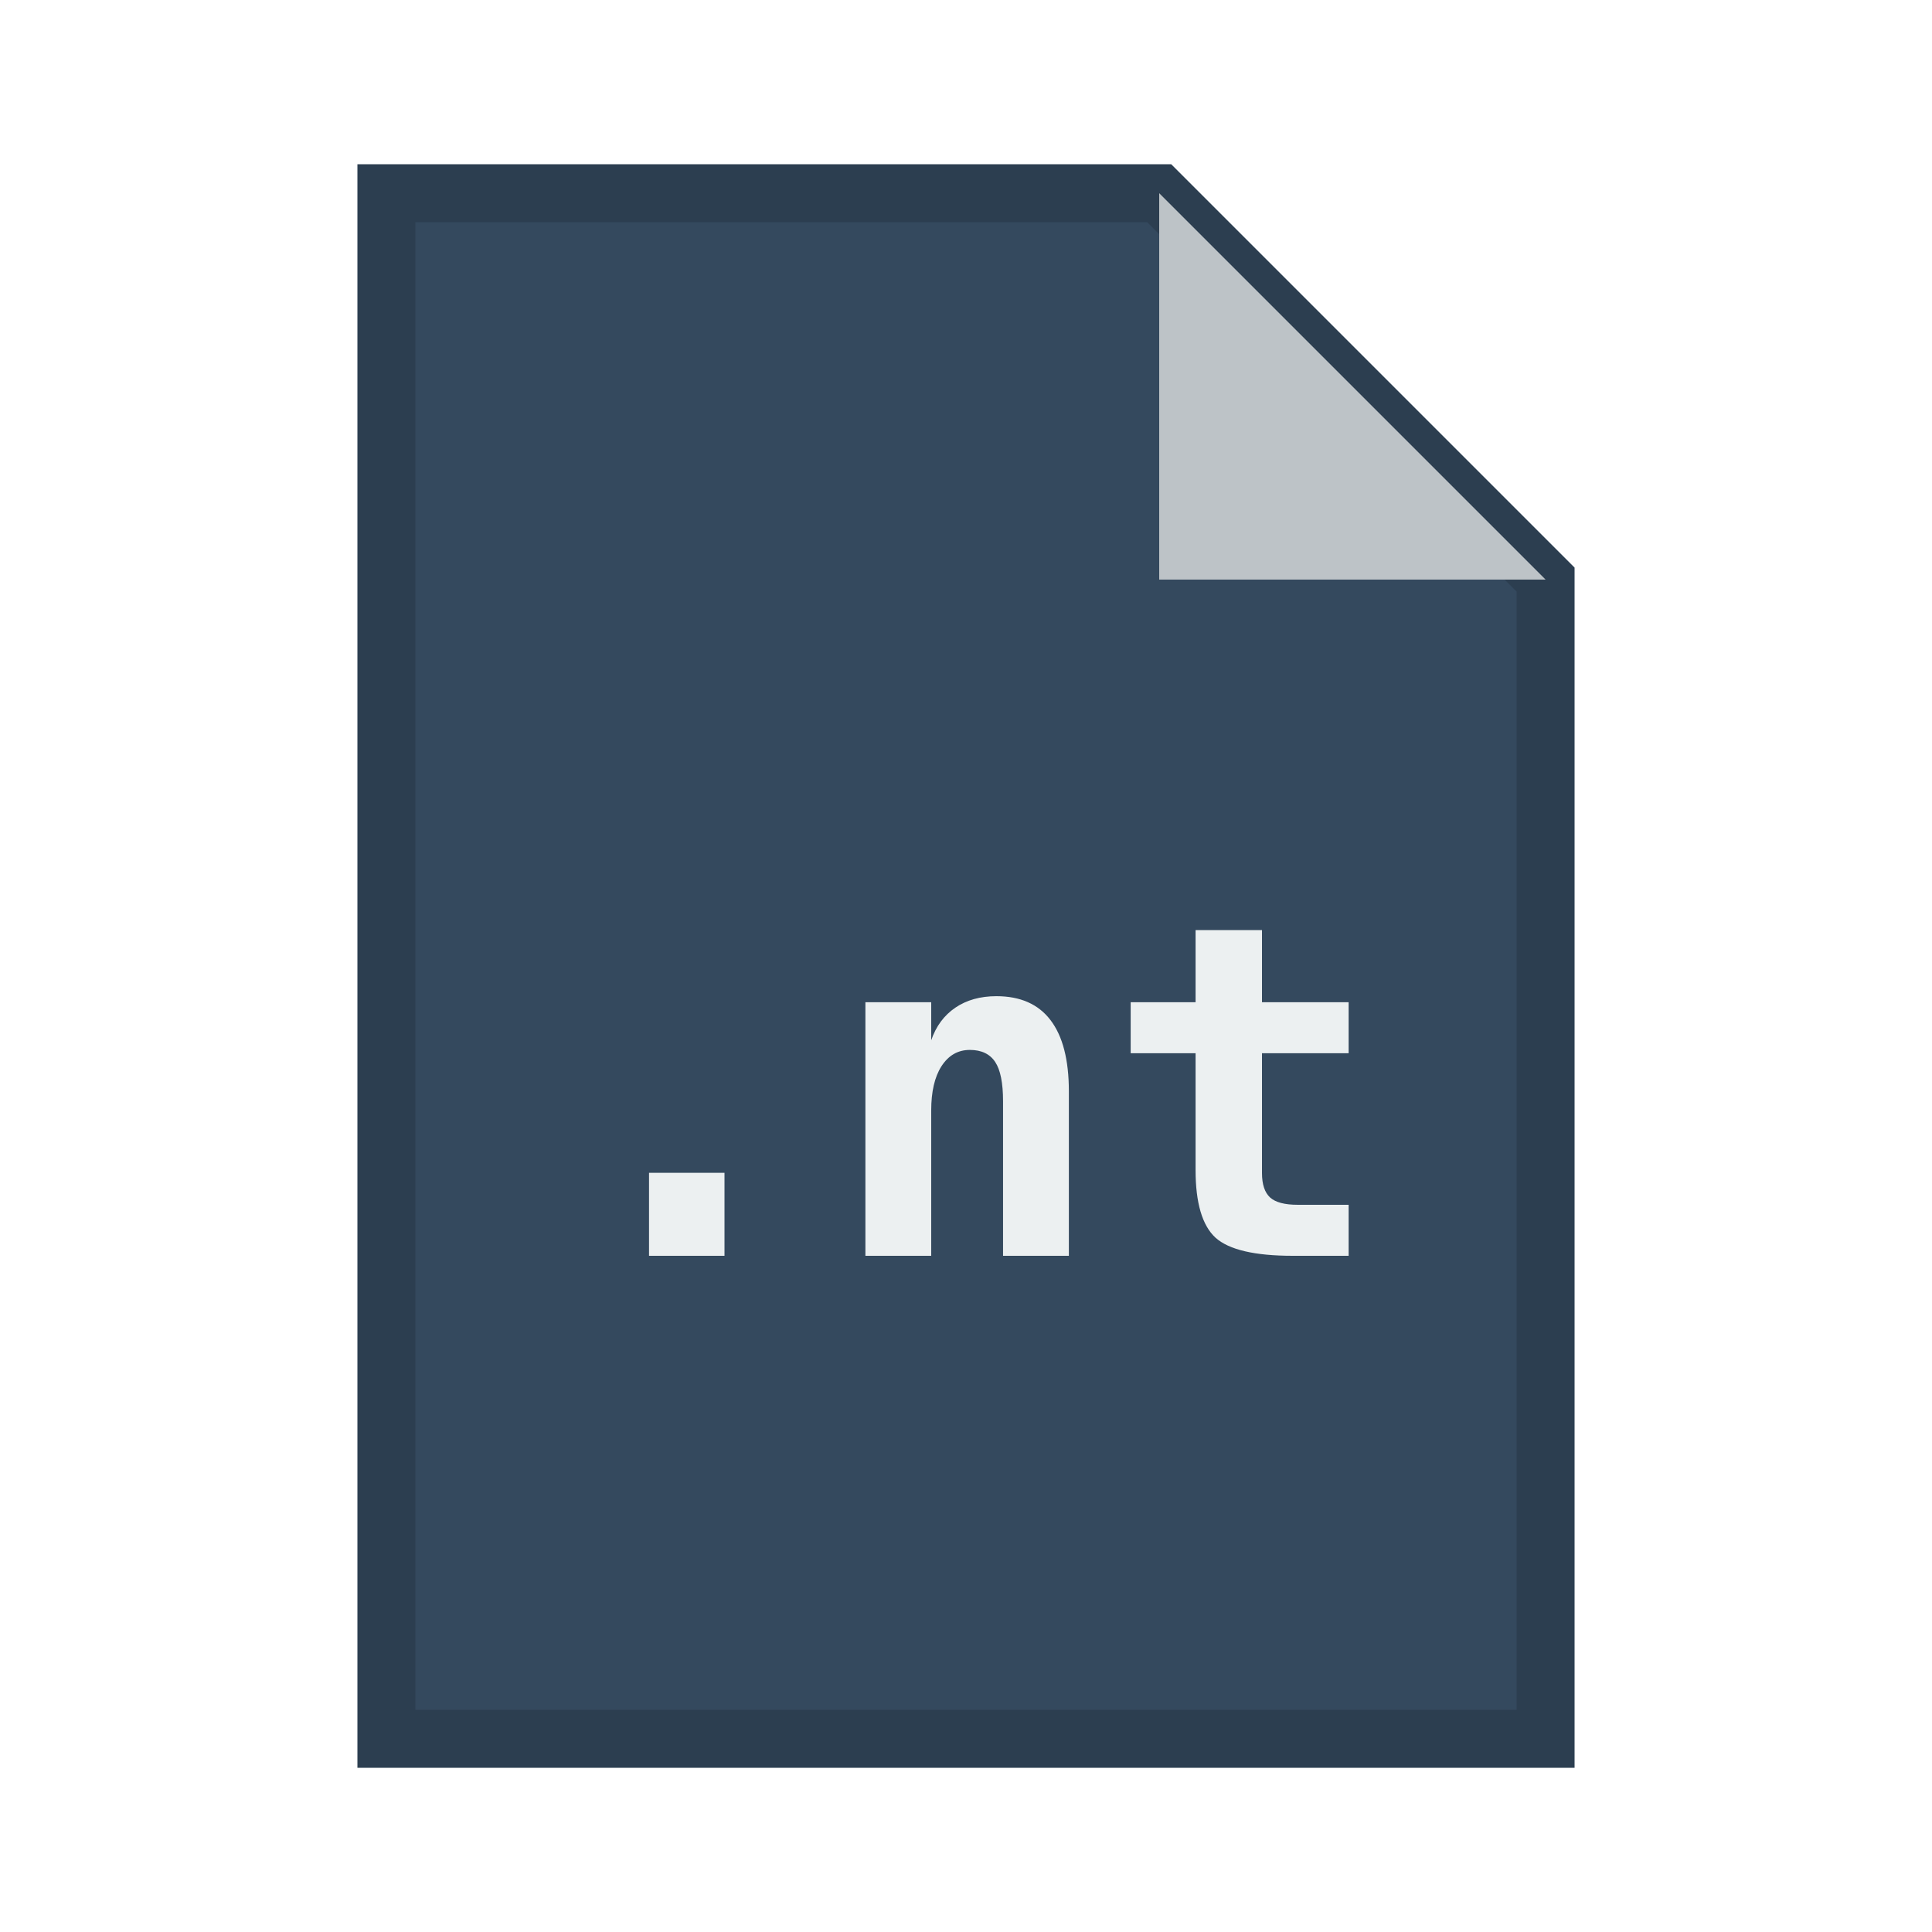
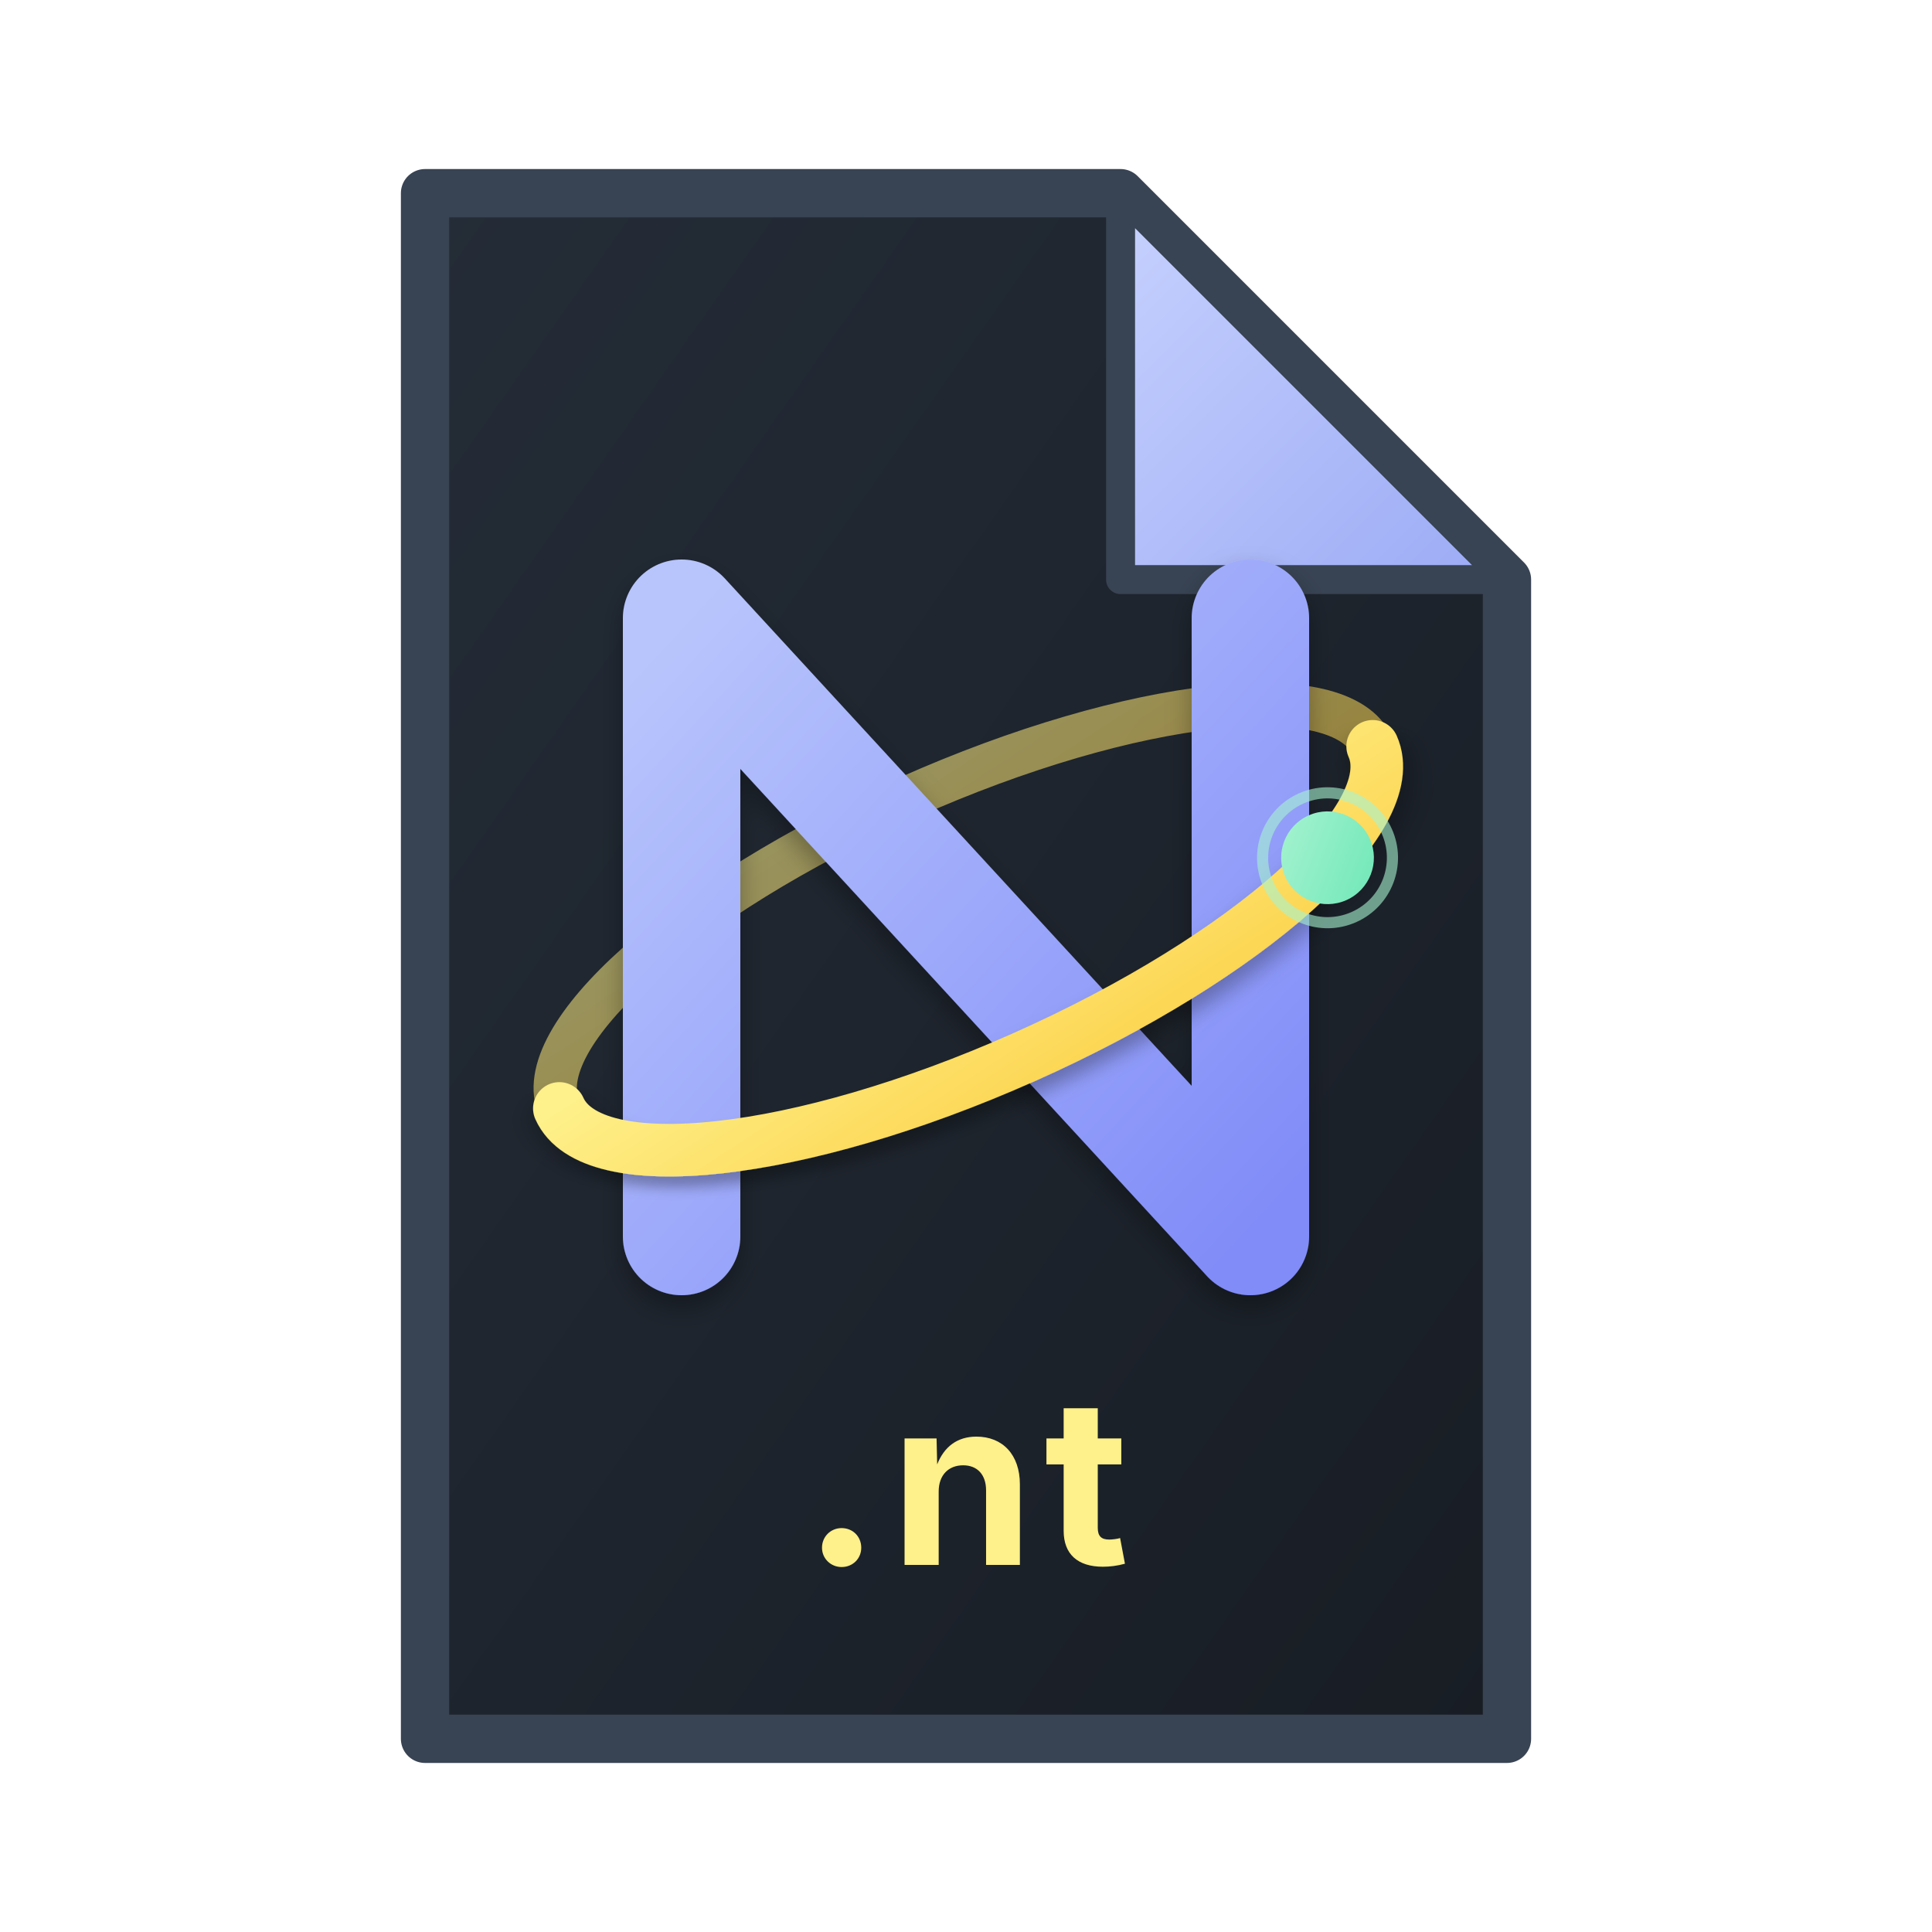
<svg xmlns="http://www.w3.org/2000/svg" viewBox="0 0 100 100" width="200" height="200">
-   <path d="M 20 10 L 60 10 L 80 30 L 80 90 L 20 90 Z" fill="#34495E" stroke="#2C3E50" stroke-width="3" />
-   <path d="M 60 10 L 60 30 L 80 30 Z" fill="#BDC3C7" />
-   <text x="50" y="65" font-family="monospace" font-size="24" fill="#ECF0F1" font-weight="bold" text-anchor="middle">
-     .nt
-   </text>
+   <defs>
+     <linearGradient id="docBg" x1="0%" y1="0%" x2="100%" y2="100%">
+       <stop offset="0%" stop-color="#242C37" />
+       <stop offset="100%" stop-color="#181D24" />
+     </linearGradient>
+     <linearGradient id="foldGrad" x1="0%" y1="0%" x2="100%" y2="100%">
+       <stop offset="0%" stop-color="#C7D2FE" />
+       <stop offset="100%" stop-color="#9BAAF5" />
+     </linearGradient>
+     <linearGradient id="nGradFile" x1="0%" y1="0%" x2="100%" y2="100%">
+       <stop offset="0%" stop-color="#B8C5FC" />
+       <stop offset="100%" stop-color="#818CF8" />
+     </linearGradient>
+     <linearGradient id="ringGradFile" x1="0%" y1="0%" x2="100%" y2="100%">
+       <stop offset="0%" stop-color="#FEF08A" />
+       <stop offset="100%" stop-color="#FCD34D" />
+     </linearGradient>
+     <linearGradient id="moonGradFile" x1="0%" y1="0%" x2="100%" y2="100%">
+       <stop offset="0%" stop-color="#A7F3D0" />
+       <stop offset="100%" stop-color="#6EE7B7" />
+     </linearGradient>
+     <filter id="fileGlow" x="-20%" y="-20%" width="140%" height="140%">
+       <feDropShadow dx="0" dy="2" stdDeviation="2" flood-color="#000000" flood-opacity="0.3" />
+     </filter>
+   </defs>
+   <path d="M 22 10 L 58 10 L 78 30 L 78 90 L 22 90 Z" fill="url(#docBg)" stroke="#384353" stroke-width="2.5" stroke-linejoin="round" />
+   <path d="M 58 10 L 58 30 L 78 30 Z" fill="url(#foldGrad)" stroke="#384353" stroke-width="1.5" stroke-linejoin="round" />
+   <g transform="translate(50, 48) scale(0.32) translate(-100, -100)">
+     <g transform="translate(100, 100) rotate(-24)">
+       <path d="M -72 0 A 72 23 0 0 1 72 0" fill="none" stroke="url(#ringGradFile)" stroke-width="7" stroke-linecap="round" opacity="0.55" />
+     </g>
+     <path d="M 54 150 L 54 50 L 146 150 L 146 50" fill="none" stroke="url(#nGradFile)" stroke-width="19" stroke-linecap="round" stroke-linejoin="round" filter="url(#fileGlow)" />
+     <g transform="translate(100, 100) rotate(-24)">
+       <path d="M 72 0 A 72 23 0 0 1 -72 0" fill="none" stroke="url(#ringGradFile)" stroke-width="8.5" stroke-linecap="round" filter="url(#fileGlow)" />
+       <circle cx="58" cy="13.5" r="7.5" fill="url(#moonGradFile)" />
+       <circle cx="58" cy="13.5" r="10.5" fill="none" stroke="#A7F3D0" stroke-width="1.8" opacity="0.6" />
+     </g>
+   </g>
+   <text x="50" y="81" font-family="system-ui, -apple-system, sans-serif" font-size="12" font-weight="bold" fill="#FEF08A" text-anchor="middle" letter-spacing="0.5">.nt</text>
</svg>
